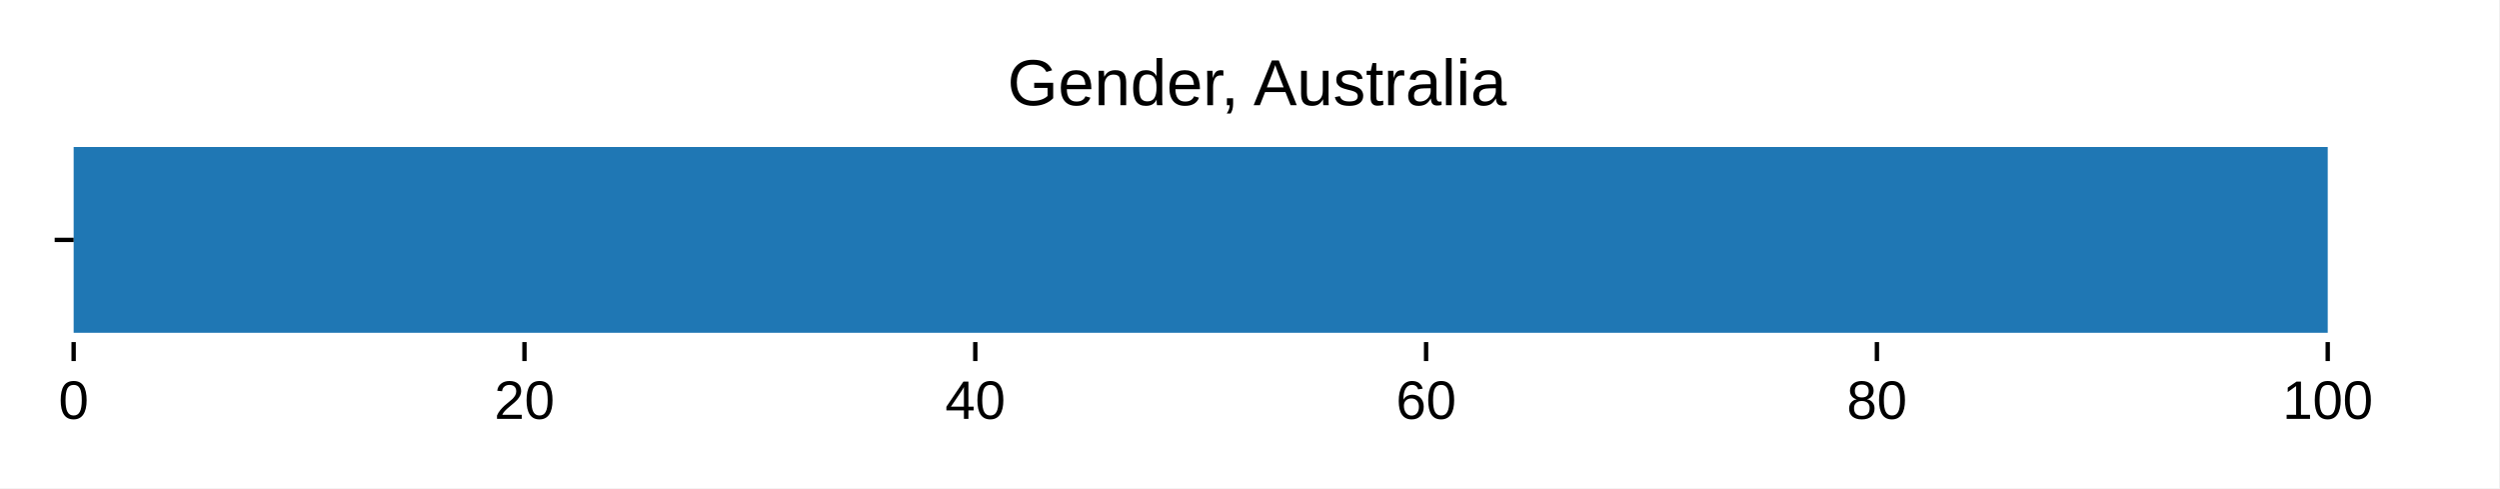
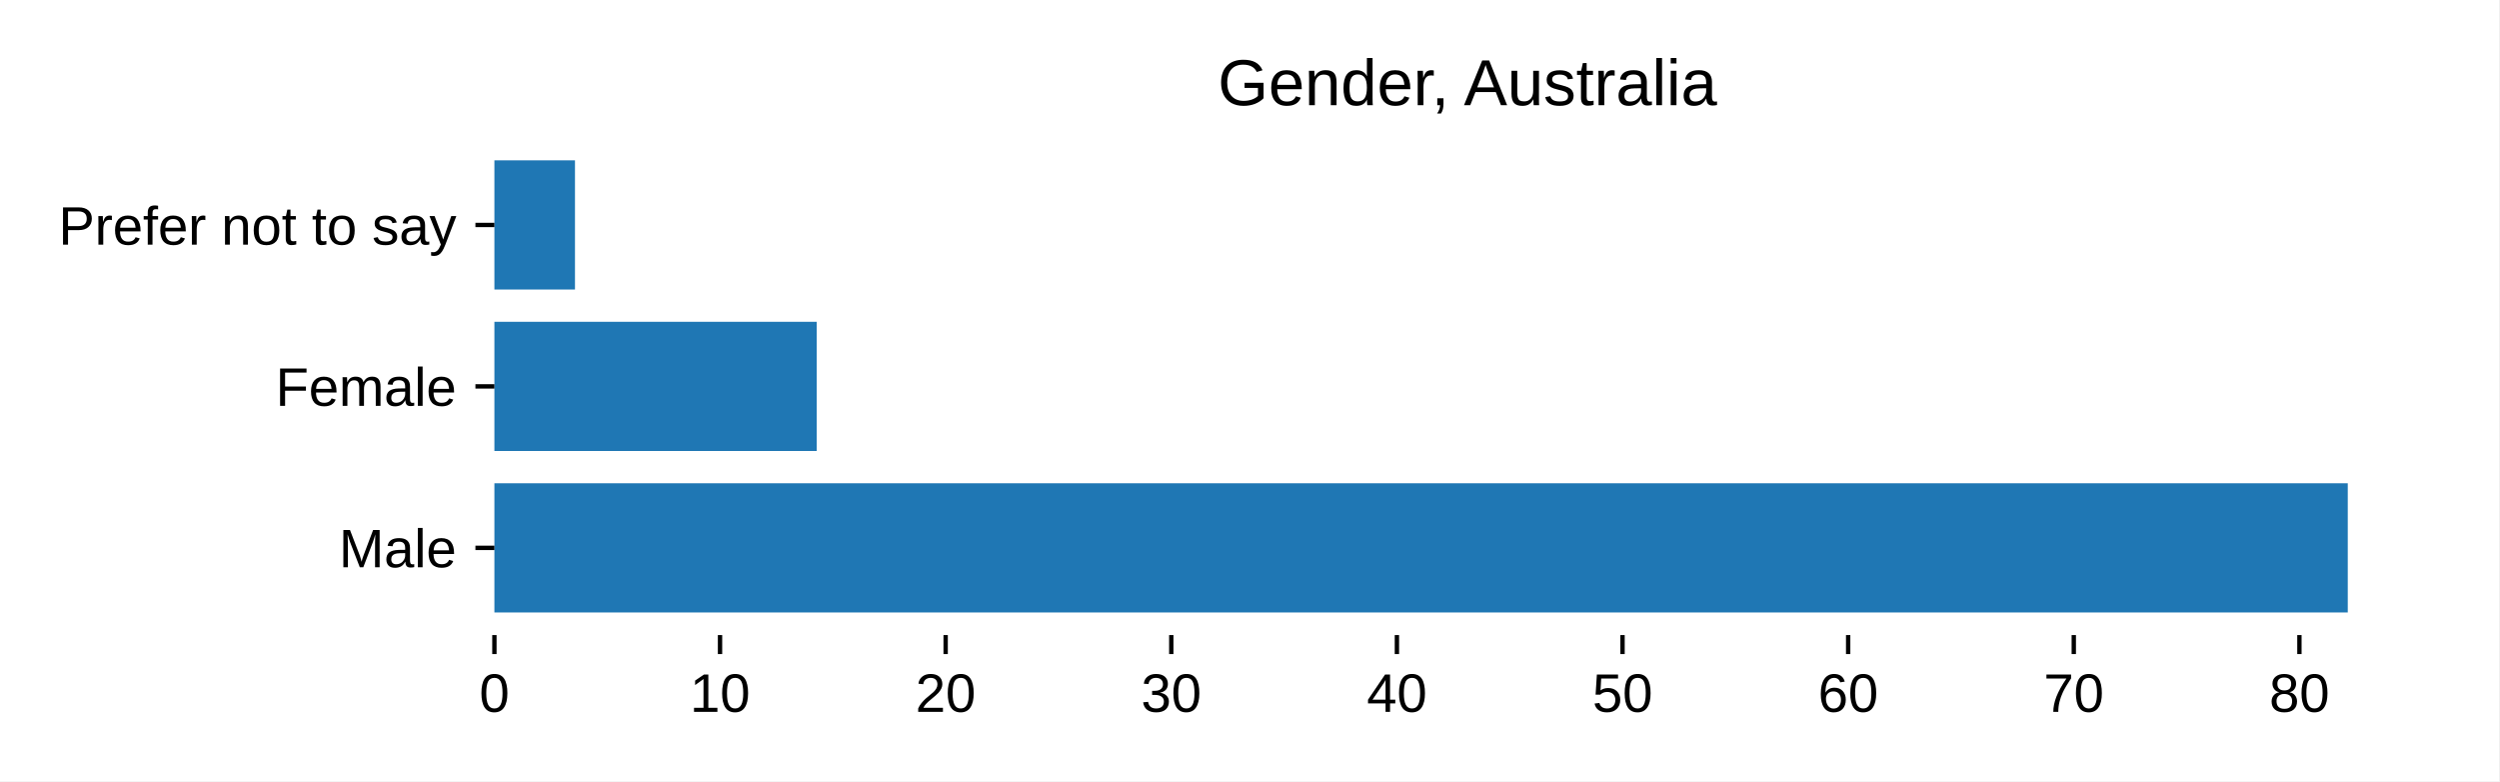
- <svg xmlns="http://www.w3.org/2000/svg" xmlns:xlink="http://www.w3.org/1999/xlink" height="90pt" version="1.1" viewBox="0 0 460.8 90" width="460.8pt">
+ <svg xmlns="http://www.w3.org/2000/svg" xmlns:xlink="http://www.w3.org/1999/xlink" height="144pt" version="1.1" viewBox="0 0 460.8 144" width="460.8pt">
  <defs>
    <style type="text/css">*{stroke-linecap:butt;stroke-linejoin:round;}</style>
  </defs>
  <g id="figure_1">
    <g id="patch_1">
-       <path d="M 0 90  L 460.8 90  L 460.8 0  L 0 0  z " style="fill:#ffffff;" />
+       <path d="M 0 144  L 460.8 144  L 460.8 0  L 0 0  z " style="fill:#ffffff;" />
    </g>
    <g id="axes_1">
      <g id="patch_2">
-         <path d="M 13.58 63.055  L 450 63.055  L 450 25.389  L 13.58 25.389  z " style="fill:#ffffff;" />
+         <path d="M 91.164 117.055  L 450 117.055  L 450 25.389  L 91.164 25.389  z " style="fill:#ffffff;" />
      </g>
      <g id="patch_3">
-         <path clip-path="url(#pad100c1db0)" d="M 13.58 61.343  L 429.218 61.343  L 429.218 27.101  L 13.58 27.101  z " style="fill:#1f77b4;" />
+         <path clip-path="url(#pc313856baf)" d="M 91.164 112.888  L 432.913 112.888  L 432.913 89.079  L 91.164 89.079  z " style="fill:#1f77b4;" />
+       </g>
+       <g id="patch_4">
+         <path clip-path="url(#pc313856baf)" d="M 91.164 83.127  L 150.599 83.127  L 150.599 59.317  L 91.164 59.317  z " style="fill:#1f77b4;" />
+       </g>
+       <g id="patch_5">
+         <path clip-path="url(#pc313856baf)" d="M 91.164 53.365  L 106.023 53.365  L 106.023 29.556  L 91.164 29.556  z " style="fill:#1f77b4;" />
      </g>
      <g id="matplotlib.axis_1">
        <g id="xtick_1">
          <g id="line2d_1">
            <defs>
              <path d="M 0 0  L 0 3.5  " id="mc3a356a46d" style="stroke:#000000;stroke-width:0.8;" />
            </defs>
            <g>
-               <use style="stroke:#000000;stroke-width:0.8;" x="13.58" xlink:href="#mc3a356a46d" y="63.055" />
+               <use style="stroke:#000000;stroke-width:0.8;" x="91.164" xlink:href="#mc3a356a46d" y="117.055" />
            </g>
          </g>
          <g id="text_1">
-             <text style="font-family:Arial;font-size:10px;font-stretch:normal;font-style:normal;font-weight:normal;text-anchor:middle;" transform="rotate(-0, 13.58047, 77.2125)" x="13.58" y="77.213">0</text>
+             <text style="font-family:Arial;font-size:10px;font-stretch:normal;font-style:normal;font-weight:normal;text-anchor:middle;" transform="rotate(-0, 91.16406, 131.2125)" x="91.164" y="131.213">0</text>
          </g>
        </g>
        <g id="xtick_2">
          <g id="line2d_2">
            <g>
-               <use style="stroke:#000000;stroke-width:0.8;" x="96.708" xlink:href="#mc3a356a46d" y="63.055" />
+               <use style="stroke:#000000;stroke-width:0.8;" x="132.768" xlink:href="#mc3a356a46d" y="117.055" />
            </g>
          </g>
          <g id="text_2">
-             <text style="font-family:Arial;font-size:10px;font-stretch:normal;font-style:normal;font-weight:normal;text-anchor:middle;" transform="rotate(-0, 96.708, 77.2125)" x="96.708" y="77.213">20</text>
+             <text style="font-family:Arial;font-size:10px;font-stretch:normal;font-style:normal;font-weight:normal;text-anchor:middle;" transform="rotate(-0, 132.7682, 131.2125)" x="132.768" y="131.213">10</text>
          </g>
        </g>
        <g id="xtick_3">
          <g id="line2d_3">
            <g>
-               <use style="stroke:#000000;stroke-width:0.8;" x="179.836" xlink:href="#mc3a356a46d" y="63.055" />
+               <use style="stroke:#000000;stroke-width:0.8;" x="174.372" xlink:href="#mc3a356a46d" y="117.055" />
            </g>
          </g>
          <g id="text_3">
-             <text style="font-family:Arial;font-size:10px;font-stretch:normal;font-style:normal;font-weight:normal;text-anchor:middle;" transform="rotate(-0, 179.8355, 77.2125)" x="179.836" y="77.213">40</text>
+             <text style="font-family:Arial;font-size:10px;font-stretch:normal;font-style:normal;font-weight:normal;text-anchor:middle;" transform="rotate(-0, 174.3724, 131.2125)" x="174.372" y="131.213">20</text>
          </g>
        </g>
        <g id="xtick_4">
          <g id="line2d_4">
            <g>
-               <use style="stroke:#000000;stroke-width:0.8;" x="262.963" xlink:href="#mc3a356a46d" y="63.055" />
+               <use style="stroke:#000000;stroke-width:0.8;" x="215.977" xlink:href="#mc3a356a46d" y="117.055" />
            </g>
          </g>
          <g id="text_4">
-             <text style="font-family:Arial;font-size:10px;font-stretch:normal;font-style:normal;font-weight:normal;text-anchor:middle;" transform="rotate(-0, 262.9631, 77.2125)" x="262.963" y="77.213">60</text>
+             <text style="font-family:Arial;font-size:10px;font-stretch:normal;font-style:normal;font-weight:normal;text-anchor:middle;" transform="rotate(-0, 215.9766, 131.2125)" x="215.977" y="131.213">30</text>
          </g>
        </g>
        <g id="xtick_5">
          <g id="line2d_5">
            <g>
-               <use style="stroke:#000000;stroke-width:0.8;" x="346.091" xlink:href="#mc3a356a46d" y="63.055" />
+               <use style="stroke:#000000;stroke-width:0.8;" x="257.581" xlink:href="#mc3a356a46d" y="117.055" />
            </g>
          </g>
          <g id="text_5">
-             <text style="font-family:Arial;font-size:10px;font-stretch:normal;font-style:normal;font-weight:normal;text-anchor:middle;" transform="rotate(-0, 346.0906, 77.2125)" x="346.091" y="77.213">80</text>
+             <text style="font-family:Arial;font-size:10px;font-stretch:normal;font-style:normal;font-weight:normal;text-anchor:middle;" transform="rotate(-0, 257.5807, 131.2125)" x="257.581" y="131.213">40</text>
          </g>
        </g>
        <g id="xtick_6">
          <g id="line2d_6">
            <g>
-               <use style="stroke:#000000;stroke-width:0.8;" x="429.218" xlink:href="#mc3a356a46d" y="63.055" />
+               <use style="stroke:#000000;stroke-width:0.8;" x="299.185" xlink:href="#mc3a356a46d" y="117.055" />
            </g>
          </g>
          <g id="text_6">
-             <text style="font-family:Arial;font-size:10px;font-stretch:normal;font-style:normal;font-weight:normal;text-anchor:middle;" transform="rotate(-0, 429.2181, 77.2125)" x="429.218" y="77.213">100</text>
+             <text style="font-family:Arial;font-size:10px;font-stretch:normal;font-style:normal;font-weight:normal;text-anchor:middle;" transform="rotate(-0, 299.1849, 131.2125)" x="299.185" y="131.213">50</text>
+           </g>
+         </g>
+         <g id="xtick_7">
+           <g id="line2d_7">
+             <g>
+               <use style="stroke:#000000;stroke-width:0.8;" x="340.789" xlink:href="#mc3a356a46d" y="117.055" />
+             </g>
+           </g>
+           <g id="text_7">
+             <text style="font-family:Arial;font-size:10px;font-stretch:normal;font-style:normal;font-weight:normal;text-anchor:middle;" transform="rotate(-0, 340.7891, 131.2125)" x="340.789" y="131.213">60</text>
+           </g>
+         </g>
+         <g id="xtick_8">
+           <g id="line2d_8">
+             <g>
+               <use style="stroke:#000000;stroke-width:0.8;" x="382.393" xlink:href="#mc3a356a46d" y="117.055" />
+             </g>
+           </g>
+           <g id="text_8">
+             <text style="font-family:Arial;font-size:10px;font-stretch:normal;font-style:normal;font-weight:normal;text-anchor:middle;" transform="rotate(-0, 382.3932, 131.2125)" x="382.393" y="131.213">70</text>
+           </g>
+         </g>
+         <g id="xtick_9">
+           <g id="line2d_9">
+             <g>
+               <use style="stroke:#000000;stroke-width:0.8;" x="423.997" xlink:href="#mc3a356a46d" y="117.055" />
+             </g>
+           </g>
+           <g id="text_9">
+             <text style="font-family:Arial;font-size:10px;font-stretch:normal;font-style:normal;font-weight:normal;text-anchor:middle;" transform="rotate(-0, 423.9974, 131.2125)" x="423.997" y="131.213">80</text>
          </g>
        </g>
      </g>
      <g id="matplotlib.axis_2">
        <g id="ytick_1">
-           <g id="line2d_7">
+           <g id="line2d_10">
            <defs>
              <path d="M 0 0  L -3.5 0  " id="m82278324de" style="stroke:#000000;stroke-width:0.8;" />
            </defs>
            <g>
-               <use style="stroke:#000000;stroke-width:0.8;" x="13.58" xlink:href="#m82278324de" y="44.222" />
+               <use style="stroke:#000000;stroke-width:0.8;" x="91.164" xlink:href="#m82278324de" y="100.983" />
            </g>
+           </g>
+           <g id="text_10">
+             <text style="font-family:Arial;font-size:10px;font-stretch:normal;font-style:normal;font-weight:normal;text-anchor:end;" transform="rotate(-0, 84.16406, 104.5624)" x="84.164" y="104.562">Male</text>
+           </g>
+         </g>
+         <g id="ytick_2">
+           <g id="line2d_11">
+             <g>
+               <use style="stroke:#000000;stroke-width:0.8;" x="91.164" xlink:href="#m82278324de" y="71.222" />
+             </g>
+           </g>
+           <g id="text_11">
+             <text style="font-family:Arial;font-size:10px;font-stretch:normal;font-style:normal;font-weight:normal;text-anchor:end;" transform="rotate(-0, 84.16406, 74.80094)" x="84.164" y="74.801">Female</text>
+           </g>
+         </g>
+         <g id="ytick_3">
+           <g id="line2d_12">
+             <g>
+               <use style="stroke:#000000;stroke-width:0.8;" x="91.164" xlink:href="#m82278324de" y="41.461" />
+             </g>
+           </g>
+           <g id="text_12">
+             <text style="font-family:Arial;font-size:10px;font-stretch:normal;font-style:normal;font-weight:normal;text-anchor:end;" transform="rotate(-0, 84.16406, 45.10041)" x="84.164" y="45.1">Prefer not to say</text>
          </g>
        </g>
      </g>
-       <g id="text_7">
-         <text style="font-family:Arial;font-size:12px;font-stretch:normal;font-style:normal;font-weight:normal;text-anchor:middle;" transform="rotate(-0, 231.7902, 19.38938)" x="231.79" y="19.389">Gender, Australia</text>
+       <g id="text_13">
+         <text style="font-family:Arial;font-size:12px;font-stretch:normal;font-style:normal;font-weight:normal;text-anchor:middle;" transform="rotate(-0, 270.582, 19.38938)" x="270.582" y="19.389">Gender, Australia</text>
      </g>
    </g>
  </g>
  <defs>
-     <clipPath id="pad100c1db0">
-       <rect height="37.665" width="436.42" x="13.58" y="25.389" />
+     <clipPath id="pc313856baf">
+       <rect height="91.665" width="358.836" x="91.164" y="25.389" />
    </clipPath>
  </defs>
</svg>
